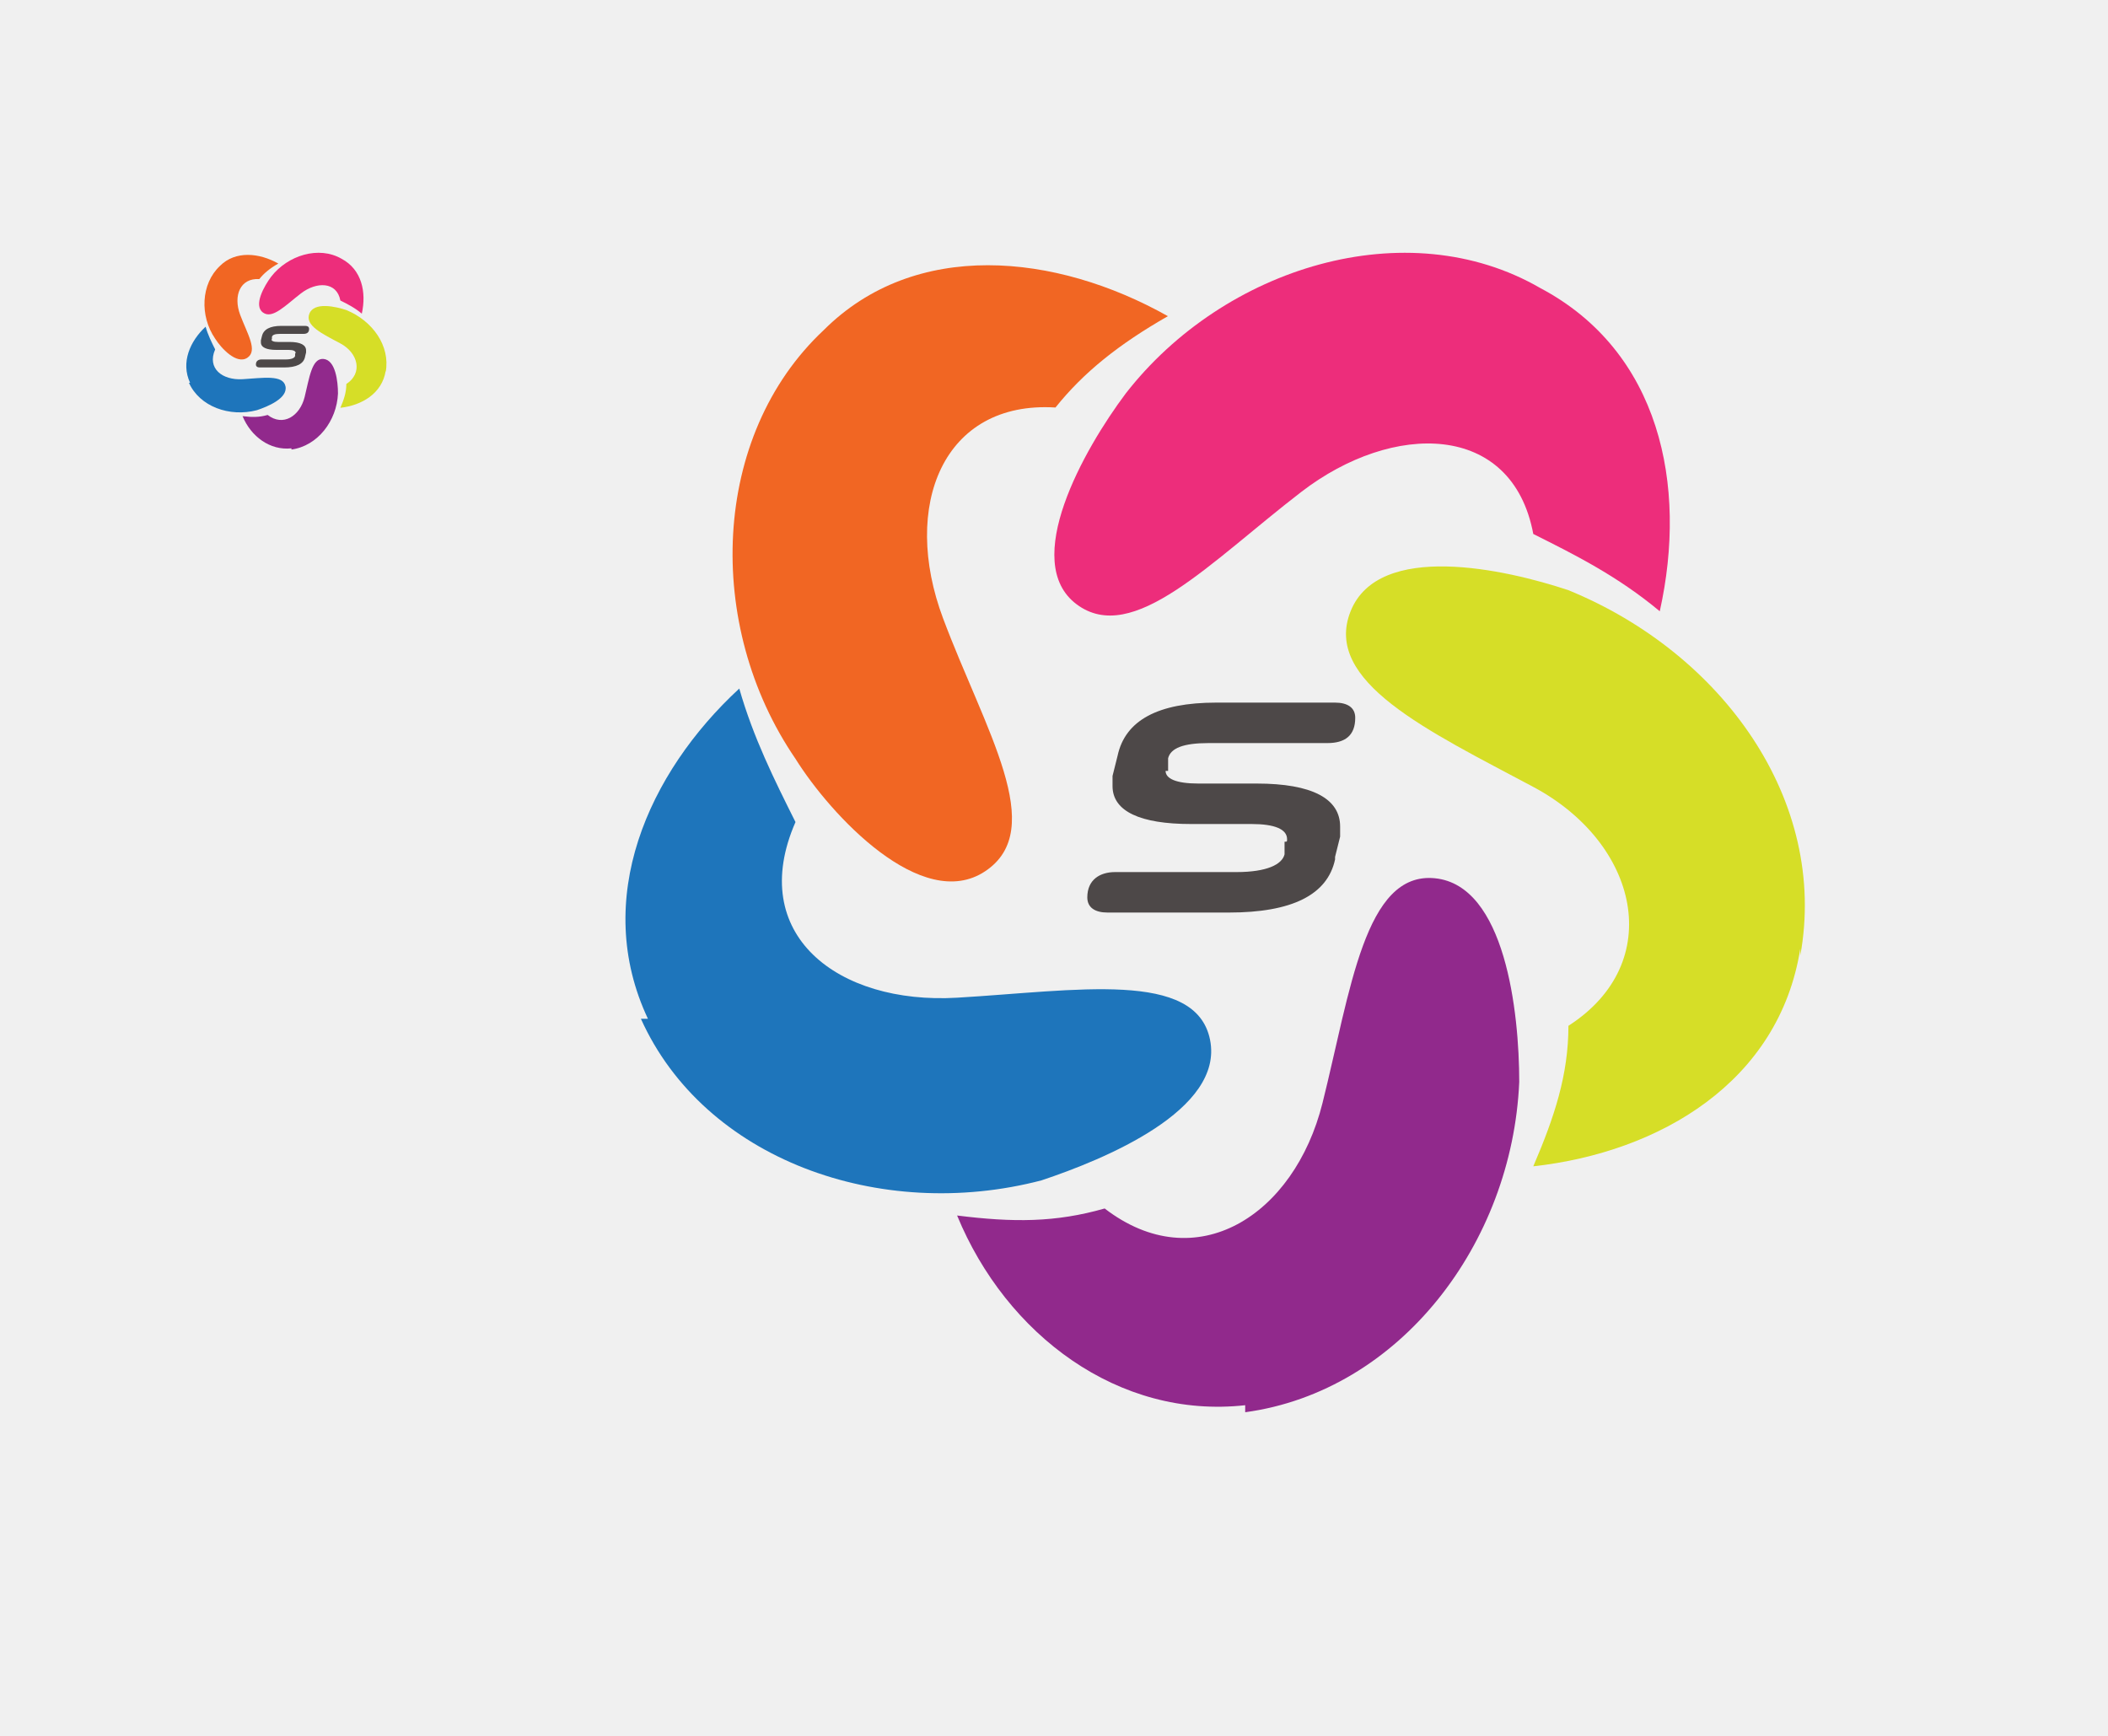
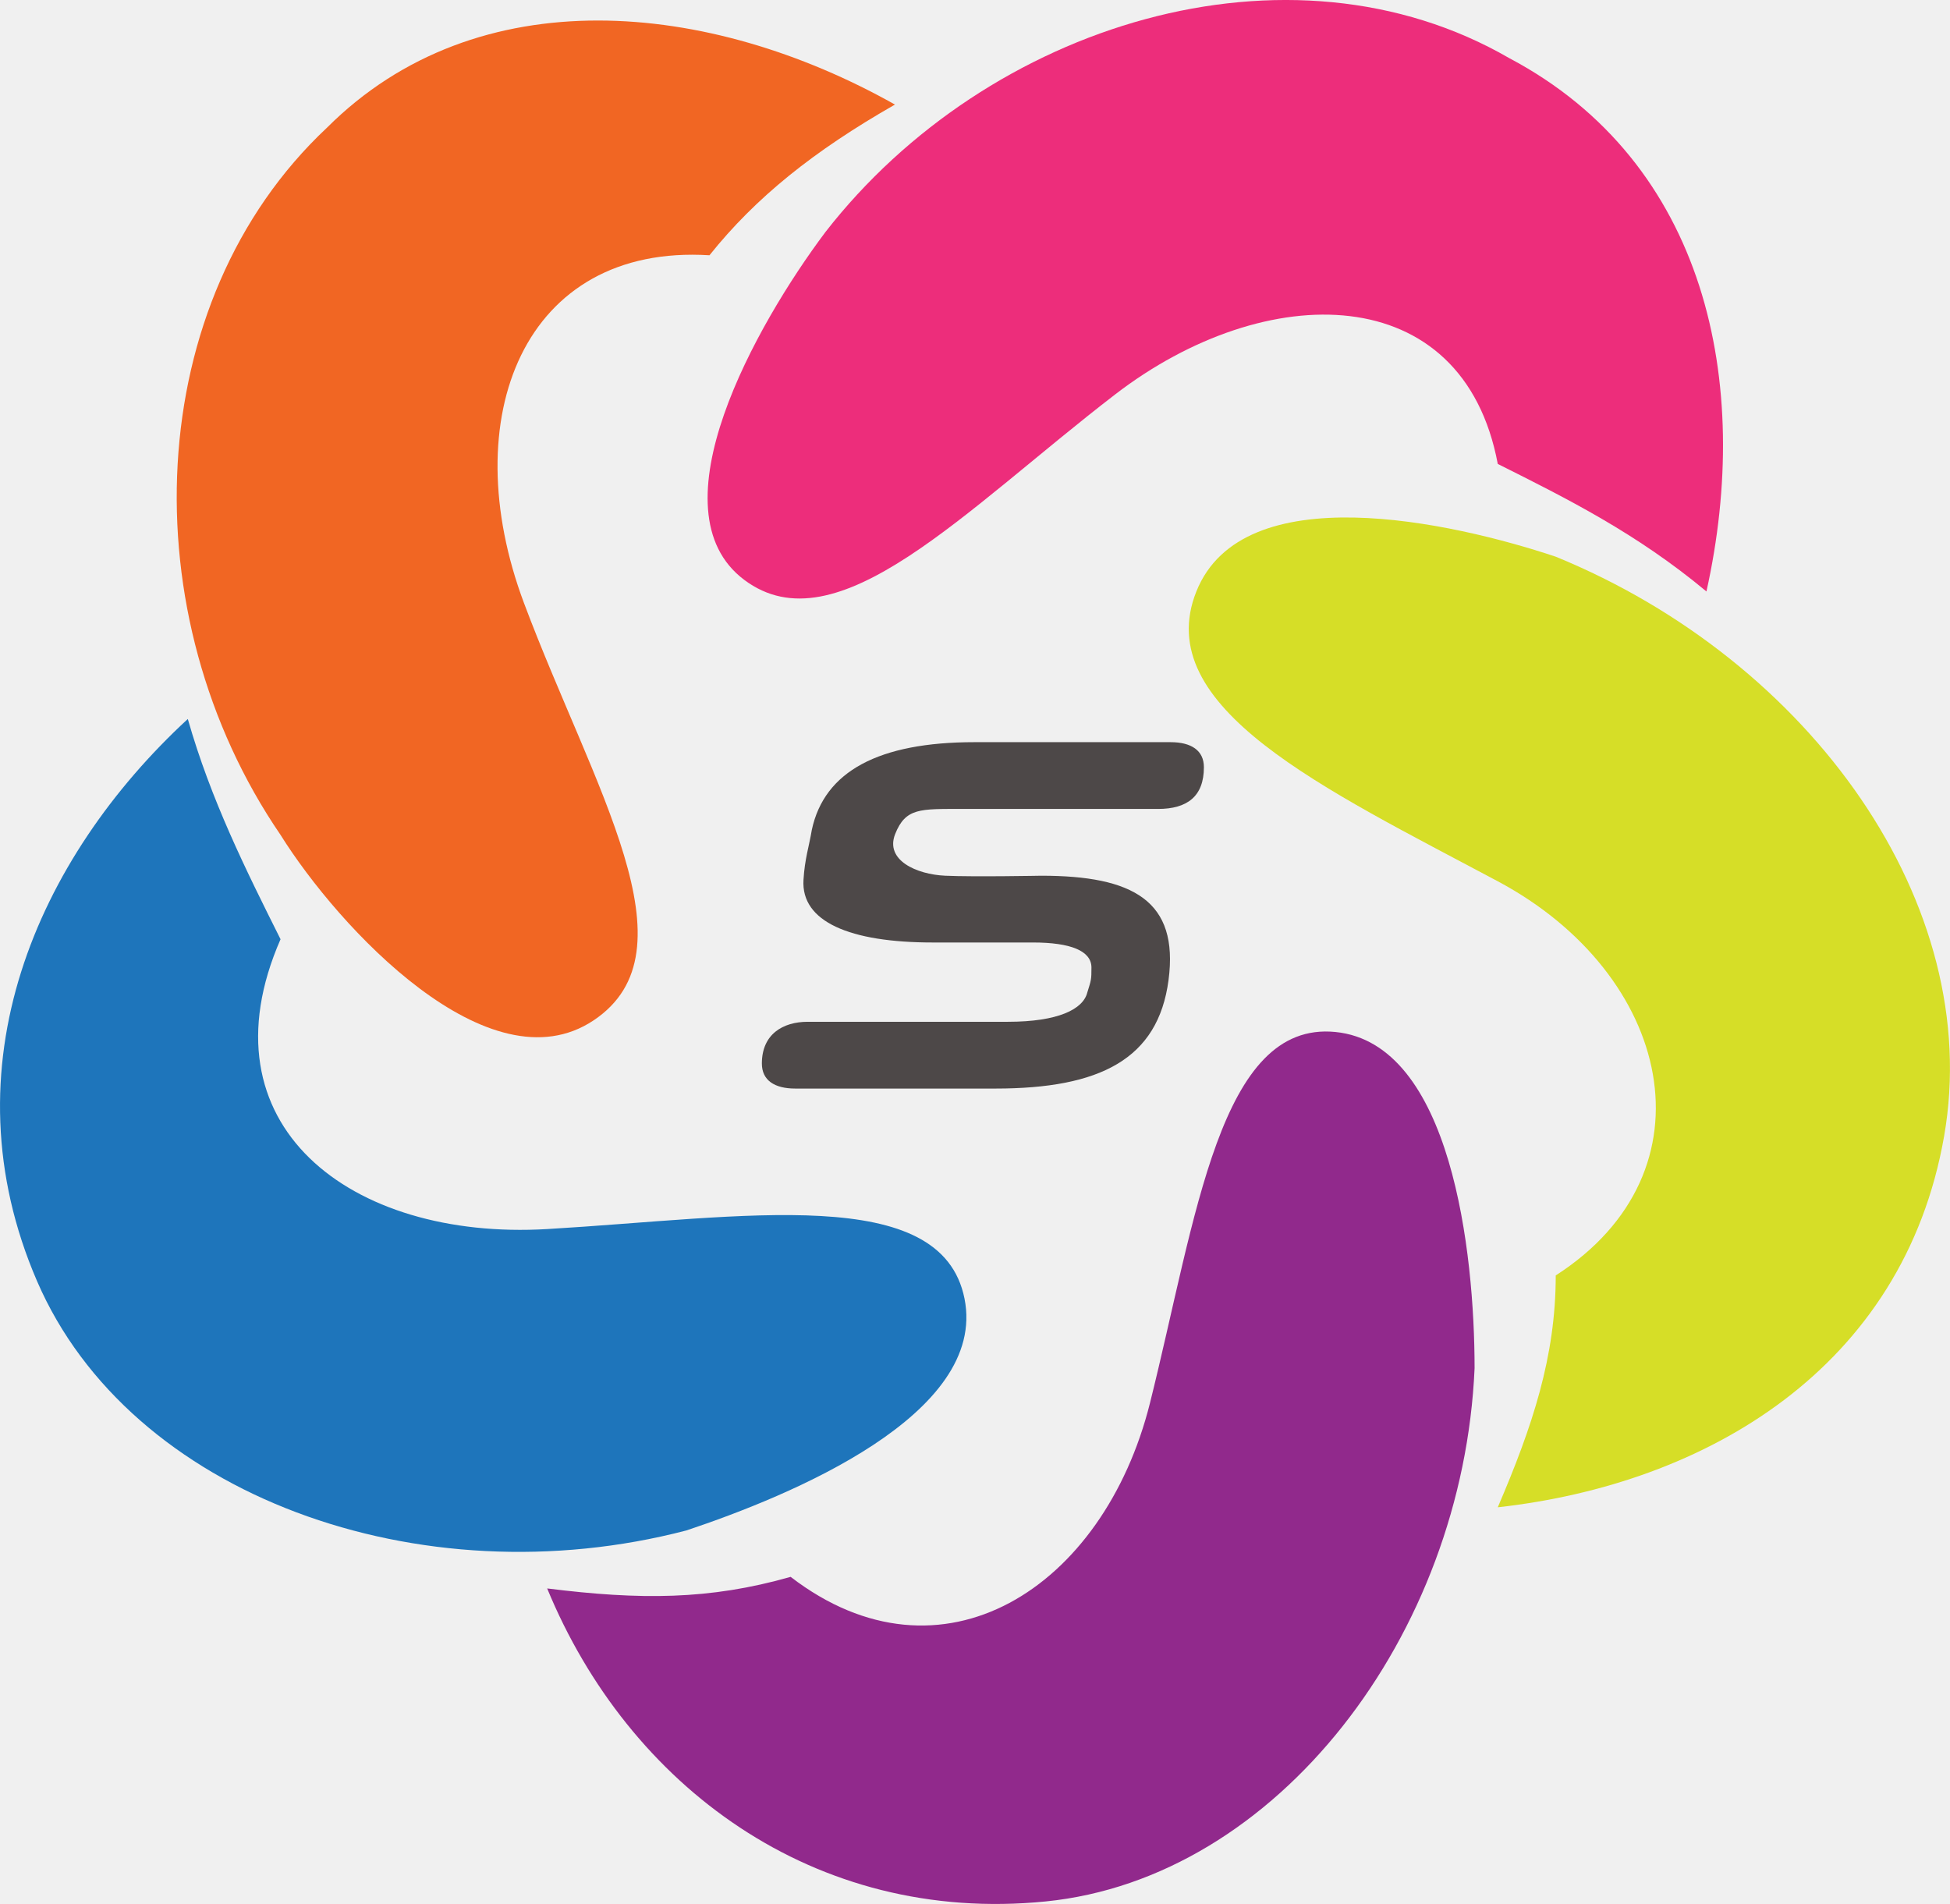
- <svg xmlns="http://www.w3.org/2000/svg" id="Layer_1" version="1.1" viewBox="0 0 30 24.7" width="30" height="24.7">
+ <svg xmlns="http://www.w3.org/2000/svg" id="Layer_1" version="1.1" viewBox="0 0 16.821 16.424" width="16.821" height="16.424">
  <defs id="defs1">
    <style id="style1">
      .st0 {
        fill: #1e75bb;
      }

      .st1 {
        fill: #fff;
      }

      .st2 {
        fill: #91298c;
      }

      .st3 {
        fill: #ed2d7b;
      }

      .st4 {
        fill: #4d4848;
      }

      .st5 {
        fill: #d6de27;
      }

      .st6 {
        fill: #f16623;
      }
    </style>
  </defs>
-   <path class="st5" d="m 25.621,13.6 c 0.4,-2.2 -1.1,-4.3 -3.3,-5.2 -0.9,-0.3 -2.7,-0.7 -3.1,0.3 -0.4,1 1.1,1.7 2.6,2.5 1.5,0.8 1.9,2.5 0.5,3.4 0,0.7 -0.2,1.3 -0.5,2 1.8,-0.2 3.5,-1.2 3.8,-3.1 z" id="path48" />
-   <path class="st2" d="m 17.721,20.1 c 2.2,-0.3 3.8,-2.4 3.9,-4.7 0,-1 -0.2,-2.8 -1.2,-2.9 -1,-0.1 -1.2,1.6 -1.6,3.2 -0.4,1.6 -1.8,2.5 -3.1,1.5 -0.7,0.2 -1.3,0.2 -2.1,0.1 0.7,1.7 2.3,2.9 4.1,2.7 z" id="path50" />
-   <path class="st0" d="m 9.121,14.5 c 0.9,2 3.4,2.9 5.7,2.3 0.9,-0.3 2.6,-1 2.4,-2 -0.2,-1 -1.9,-0.7 -3.6,-0.6 -1.7,0.1 -3,-0.9 -2.3,-2.5 -0.3,-0.6 -0.6,-1.2 -0.8,-1.9 -1.3,1.2 -2.1,3 -1.3,4.7 z" id="path51" />
-   <path class="st3" d="m 21.921,4.1 c -1.9,-1.1 -4.5,-0.3 -5.9,1.5 -0.6,0.8 -1.5,2.4 -0.7,3 0.8,0.6 1.9,-0.6 3.2,-1.6 1.3,-1 3,-1 3.3,0.6 0.6,0.3 1.2,0.6 1.8,1.1 0.4,-1.8 0,-3.7 -1.7,-4.6 z" id="path52" />
-   <path class="st6" d="m 11.721,4.7 c -1.6,1.5 -1.7,4.2 -0.4,6.1 0.5,0.8 1.8,2.2 2.7,1.6 0.9,-0.6 0,-2 -0.6,-3.6 -0.6,-1.6 0,-3.1 1.6,-3 0.4,-0.5 0.9,-0.9 1.6,-1.3 -1.6,-0.9 -3.6,-1.1 -4.9,0.2 z" id="path53" />
-   <path class="st4" d="m 19,12.232 c -0.108,0.504 -0.612,0.756 -1.511,0.756 h -1.727 c -0.18,0 -0.288,-0.072 -0.288,-0.216 0,-0.252 0.18,-0.36 0.396,-0.36 h 1.727 c 0.432,0 0.648,-0.108 0.684,-0.252 v -0.18 c 0.036,0 0.036,0 0.036,-0.036 0,-0.144 -0.18,-0.216 -0.504,-0.216 h -0.864 c -0.72,0 -1.116,-0.18 -1.116,-0.54 0,-0.36 0,-0.108 0,-0.144 l 0.072,-0.288 c 0.108,-0.504 0.576,-0.756 1.403,-0.756 h 1.691 c 0.18,0 0.288,0.072 0.288,0.216 0,0.252 -0.144,0.36 -0.396,0.36 h -1.691 c -0.36,0 -0.54,0.072 -0.576,0.216 v 0.18 c -0.036,0 -0.036,0 -0.036,0 0,0.108 0.144,0.18 0.468,0.18 h 0.828 c 0.792,0 1.188,0.216 1.188,0.612 0,0.396 0,0.108 0,0.144 l -0.072,0.288 z" id="path2" style="stroke-width:0.36" />
-   <path class="st5" d="M 5.489,5.295 C 5.557,4.922 5.302,4.566 4.929,4.413 4.776,4.362 4.47,4.294 4.403,4.464 c -0.068,0.17 0.187,0.288 0.441,0.424 0.255,0.136 0.322,0.424 0.085,0.577 0,0.119 -0.034,0.221 -0.085,0.339 0.305,-0.034 0.594,-0.204 0.645,-0.526 z" id="path60" style="stroke-width:0.17" />
-   <path class="st2" d="M 4.148,6.398 C 4.521,6.347 4.793,5.991 4.81,5.601 4.81,5.431 4.776,5.126 4.606,5.109 4.436,5.092 4.403,5.38 4.335,5.652 4.267,5.923 4.029,6.076 3.809,5.906 3.69,5.94 3.588,5.94 3.452,5.923 3.571,6.212 3.842,6.415 4.148,6.381 Z" id="path61" style="stroke-width:0.17" />
-   <path class="st0" d="M 2.689,5.448 C 2.841,5.787 3.266,5.94 3.656,5.838 3.809,5.787 4.097,5.669 4.063,5.499 4.029,5.329 3.741,5.38 3.452,5.397 3.164,5.414 2.943,5.244 3.062,4.973 3.011,4.871 2.96,4.769 2.926,4.65 2.705,4.854 2.57,5.16 2.705,5.448 Z" id="path62" style="stroke-width:0.17" />
-   <path class="st3" d="M 4.861,3.683 C 4.538,3.496 4.097,3.632 3.859,3.938 3.758,4.073 3.605,4.345 3.741,4.447 3.876,4.549 4.063,4.345 4.284,4.175 4.504,4.006 4.793,4.006 4.844,4.277 c 0.102,0.051 0.204,0.102 0.305,0.187 0.068,-0.305 0,-0.628 -0.288,-0.781 z" id="path63" style="stroke-width:0.17" />
-   <path class="st6" d="M 3.13,3.785 C 2.858,4.04 2.841,4.498 3.062,4.82 c 0.085,0.136 0.305,0.373 0.458,0.272 0.153,-0.102 0,-0.339 -0.102,-0.611 -0.102,-0.272 0,-0.526 0.272,-0.509 C 3.758,3.887 3.842,3.819 3.961,3.751 3.69,3.598 3.35,3.564 3.13,3.785 Z" id="path64" style="stroke-width:0.17" />
-   <path class="st4" d="M 4.341,5.08 C 4.32,5.18 4.22,5.23 4.041,5.23 H 3.699 c -0.036,0 -0.057,-0.014 -0.057,-0.043 0,-0.05 0.036,-0.071 0.079,-0.071 h 0.343 c 0.086,0 0.129,-0.021 0.136,-0.05 v -0.036 c 0.007,0 0.007,0 0.007,-0.007 0,-0.029 -0.036,-0.043 -0.1,-0.043 H 3.934 c -0.143,0 -0.221,-0.036 -0.221,-0.107 0,-0.071 0,-0.021 0,-0.029 l 0.014,-0.057 C 3.749,4.688 3.841,4.638 4.006,4.638 h 0.336 c 0.036,0 0.057,0.014 0.057,0.043 0,0.05 -0.029,0.071 -0.079,0.071 H 3.984 c -0.071,0 -0.107,0.014 -0.114,0.043 v 0.036 c -0.007,0 -0.007,0 -0.007,0 0,0.021 0.029,0.036 0.093,0.036 h 0.164 c 0.157,0 0.236,0.043 0.236,0.121 0,0.079 0,0.021 0,0.029 l -0.014,0.057 z" id="path65" style="stroke-width:0.071" />
+   <path class="st5" d="m 13.42,4.802 c -0.9,-0.3 -2.7,-0.7 -3.1,0.3 -0.4,1 1.1,1.7 2.6,2.5 1.5,0.8 1.9,2.5 0.5,3.4 0,0.7 -0.2,1.3 -0.5,2 1.8,-0.2 3.5,-1.2 3.85,-3.2 0.35,-2 -1.15,-4.1 -3.35,-5 z" id="path48" />
+   <path class="st2" d="m 12.72,11.802 c 0,-1 -0.2,-2.8 -1.2,-2.9 -1,-0.1 -1.2,1.6 -1.6,3.2 -0.4,1.6 -1.8,2.5 -3.1,1.5 -0.7,0.2 -1.3,0.2 -2.1,0.1 0.7,1.7 2.3,2.9 4.3,2.7 2,-0.2 3.6,-2.3 3.7,-4.6 z" id="path50" />
+   <path class="st0" d="m 5.92,13.202 c 0.9,-0.3 2.6,-1 2.4,-2 -0.2,-1 -1.9,-0.7 -3.6,-0.6 -1.7,0.1 -3,-0.9 -2.3,-2.5 -0.3,-0.6 -0.6,-1.2 -0.8,-1.9 -1.3,1.2 -2.1,3 -1.3,4.85 0.8,1.85 3.3,2.75 5.6,2.15 z" id="path51" />
+   <path class="st3" d="m 13.02,0.502 c -1.9,-1.1 -4.5,-0.3 -5.9,1.5 -0.6,0.8 -1.5,2.4 -0.7,3 0.8,0.6 1.9,-0.6 3.2,-1.6 1.3,-1 3,-1 3.3,0.6 0.6,0.3 1.2,0.6 1.8,1.1 0.4,-1.8 0,-3.7 -1.7,-4.6 z" id="path52" />
+   <path class="st6" d="m 2.82,1.102 c -1.6,1.5 -1.7,4.2 -0.4,6.1 0.5,0.8 1.8,2.2 2.7,1.6 0.9,-0.6 0,-2 -0.6,-3.6 -0.6,-1.6 0,-3.1 1.6,-3 0.4,-0.5 0.9,-0.9 1.6,-1.3 -1.6,-0.9 -3.6,-1.1 -4.9,0.2 z" id="path53" />
+   <path class="st4" d="m 8.587,9.39 h -1.727 c -0.18,0 -0.288,-0.072 -0.288,-0.216 0,-0.252 0.18,-0.36 0.396,-0.36 h 1.727 c 0.432,0 0.648,-0.108 0.684,-0.252 0.034,-0.109 0.036,-0.11 0.036,-0.216 0,-0.144 -0.18,-0.216 -0.504,-0.216 h -0.864 c -0.72,0 -1.138,-0.181 -1.116,-0.54 0.011,-0.183 0.048,-0.288 0.072,-0.432 0.108,-0.504 0.576,-0.756 1.403,-0.756 h 1.691 c 0.18,0 0.288,0.072 0.288,0.216 0,0.252 -0.144,0.36 -0.396,0.36 h -1.691 c -0.36,0 -0.486,-0.01 -0.576,0.216 -0.09,0.226 0.184,0.349 0.432,0.36 0.248,0.011 0.828,0 0.828,0 0.792,0 1.188,0.216 1.098,0.9 -0.09,0.684 -0.594,0.936 -1.493,0.936 z" id="path2" style="stroke-width:0.36" />
</svg>
